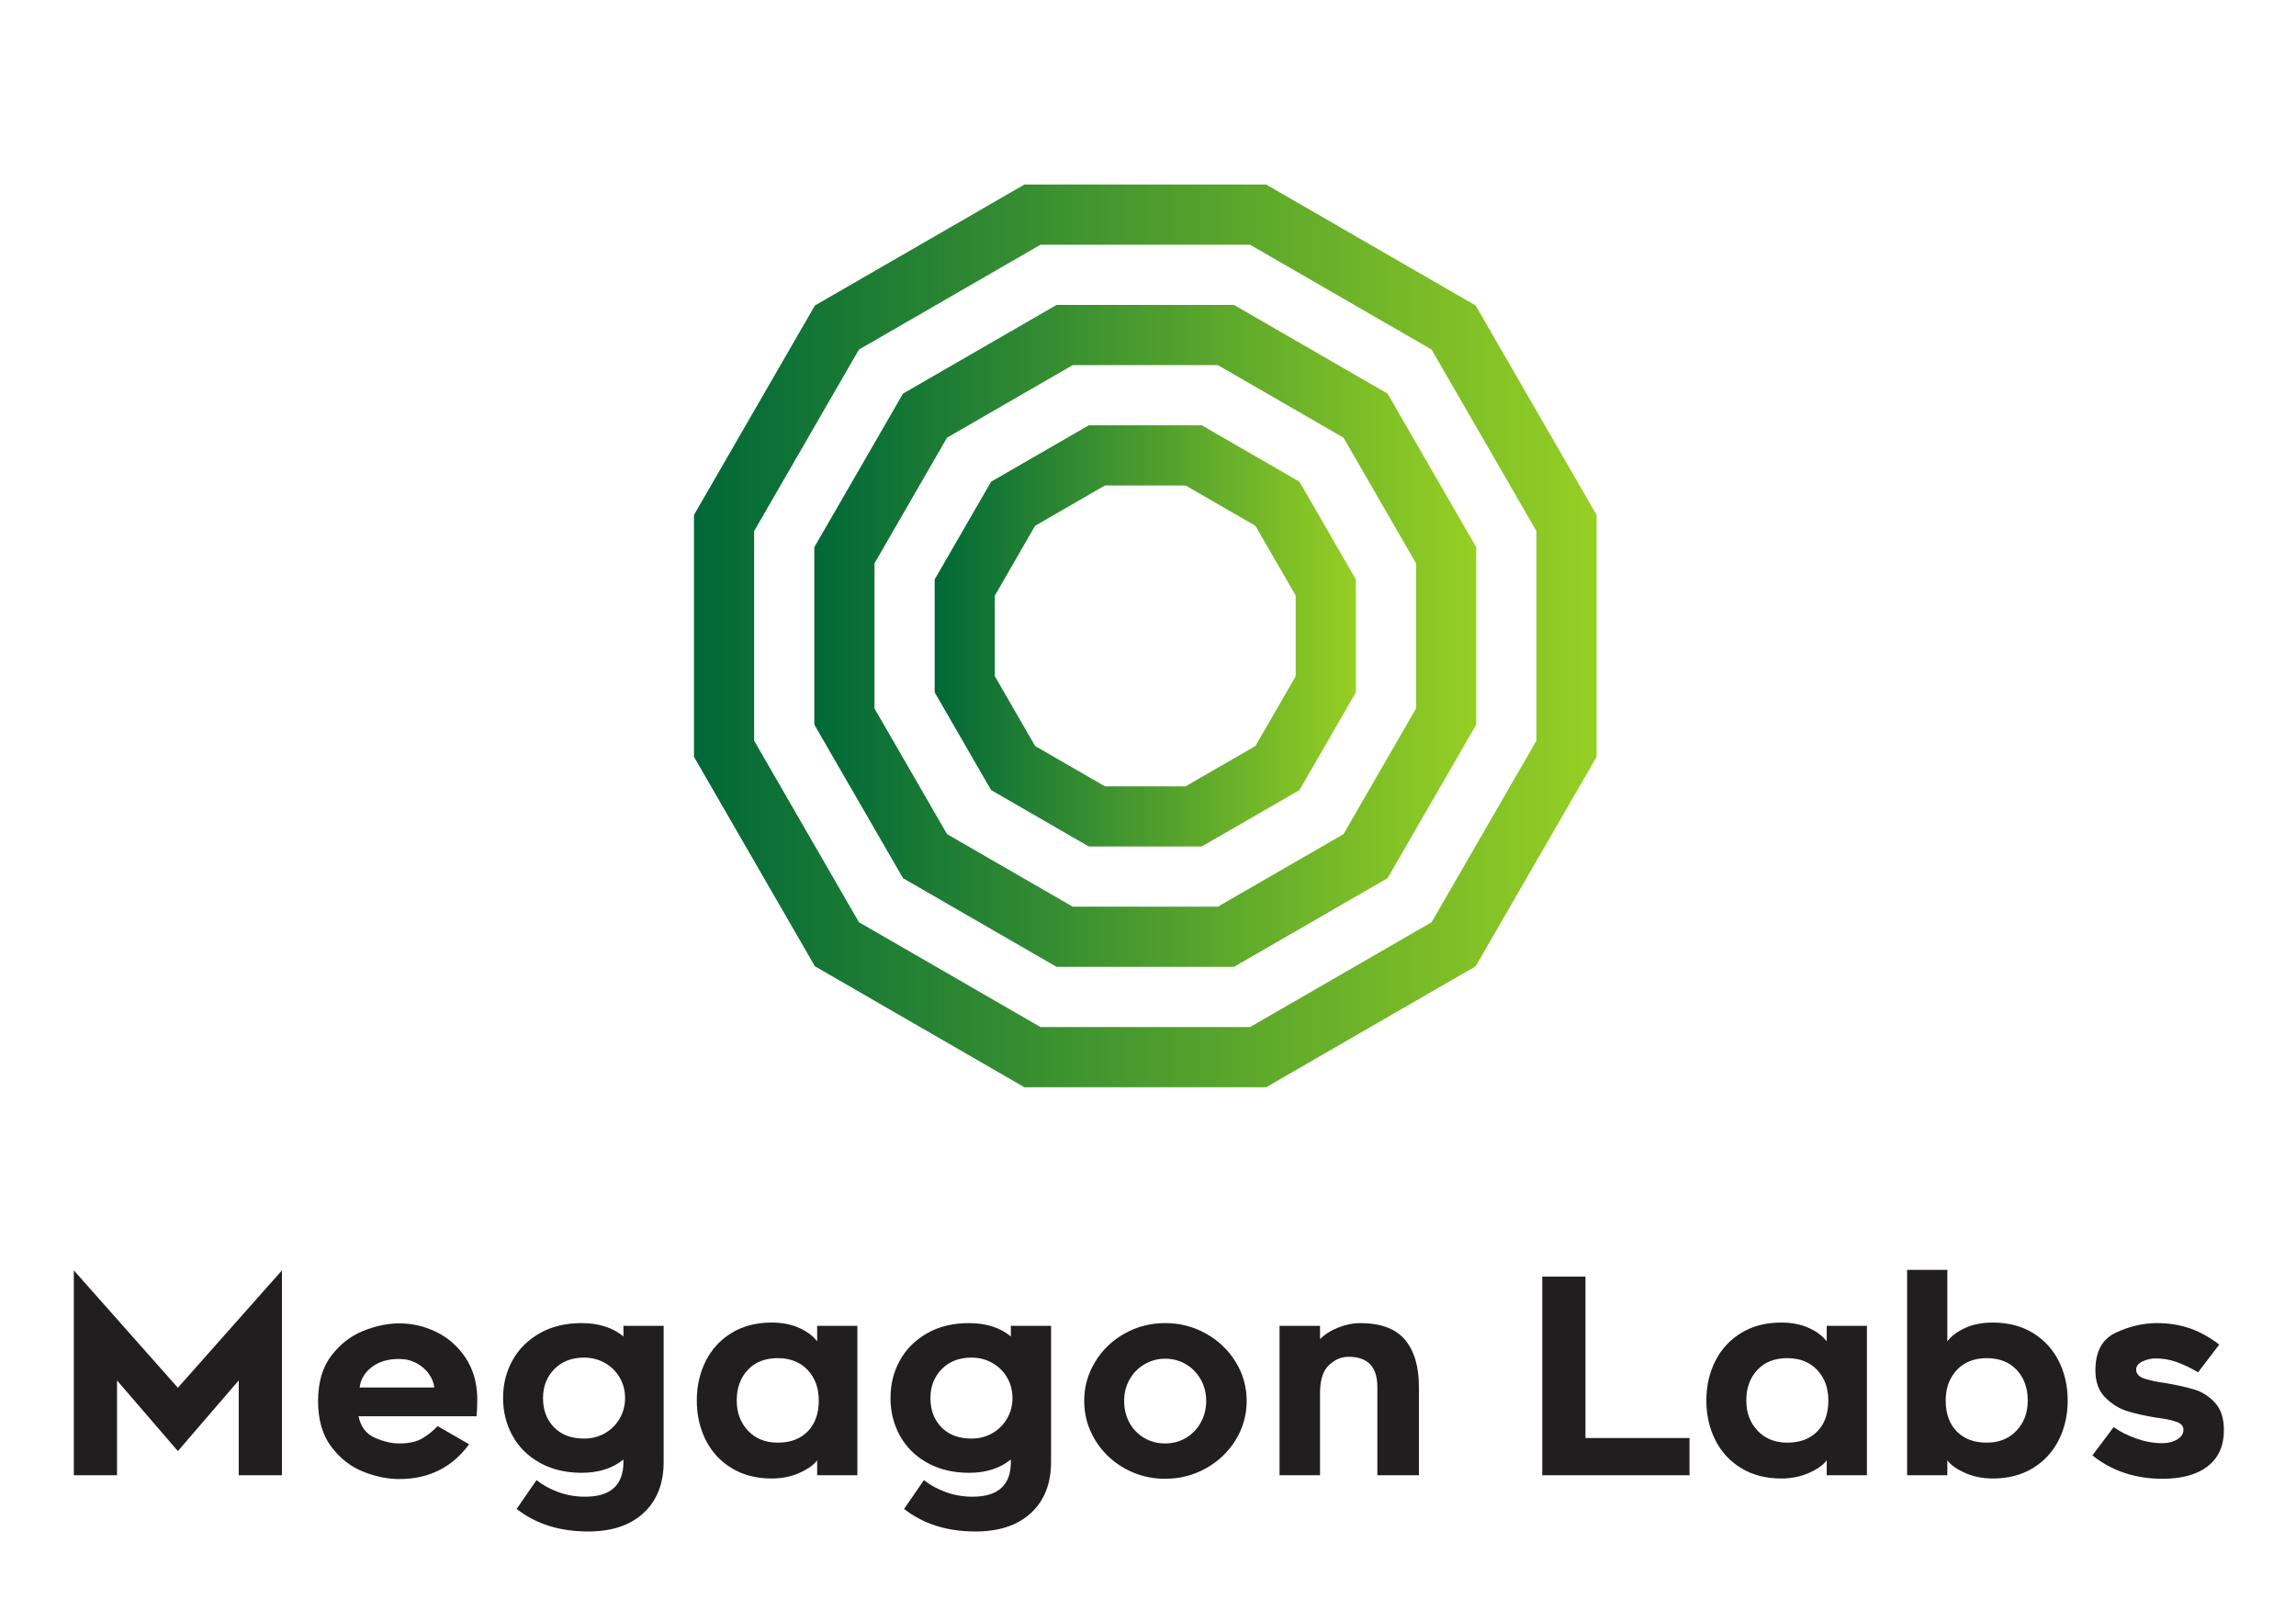
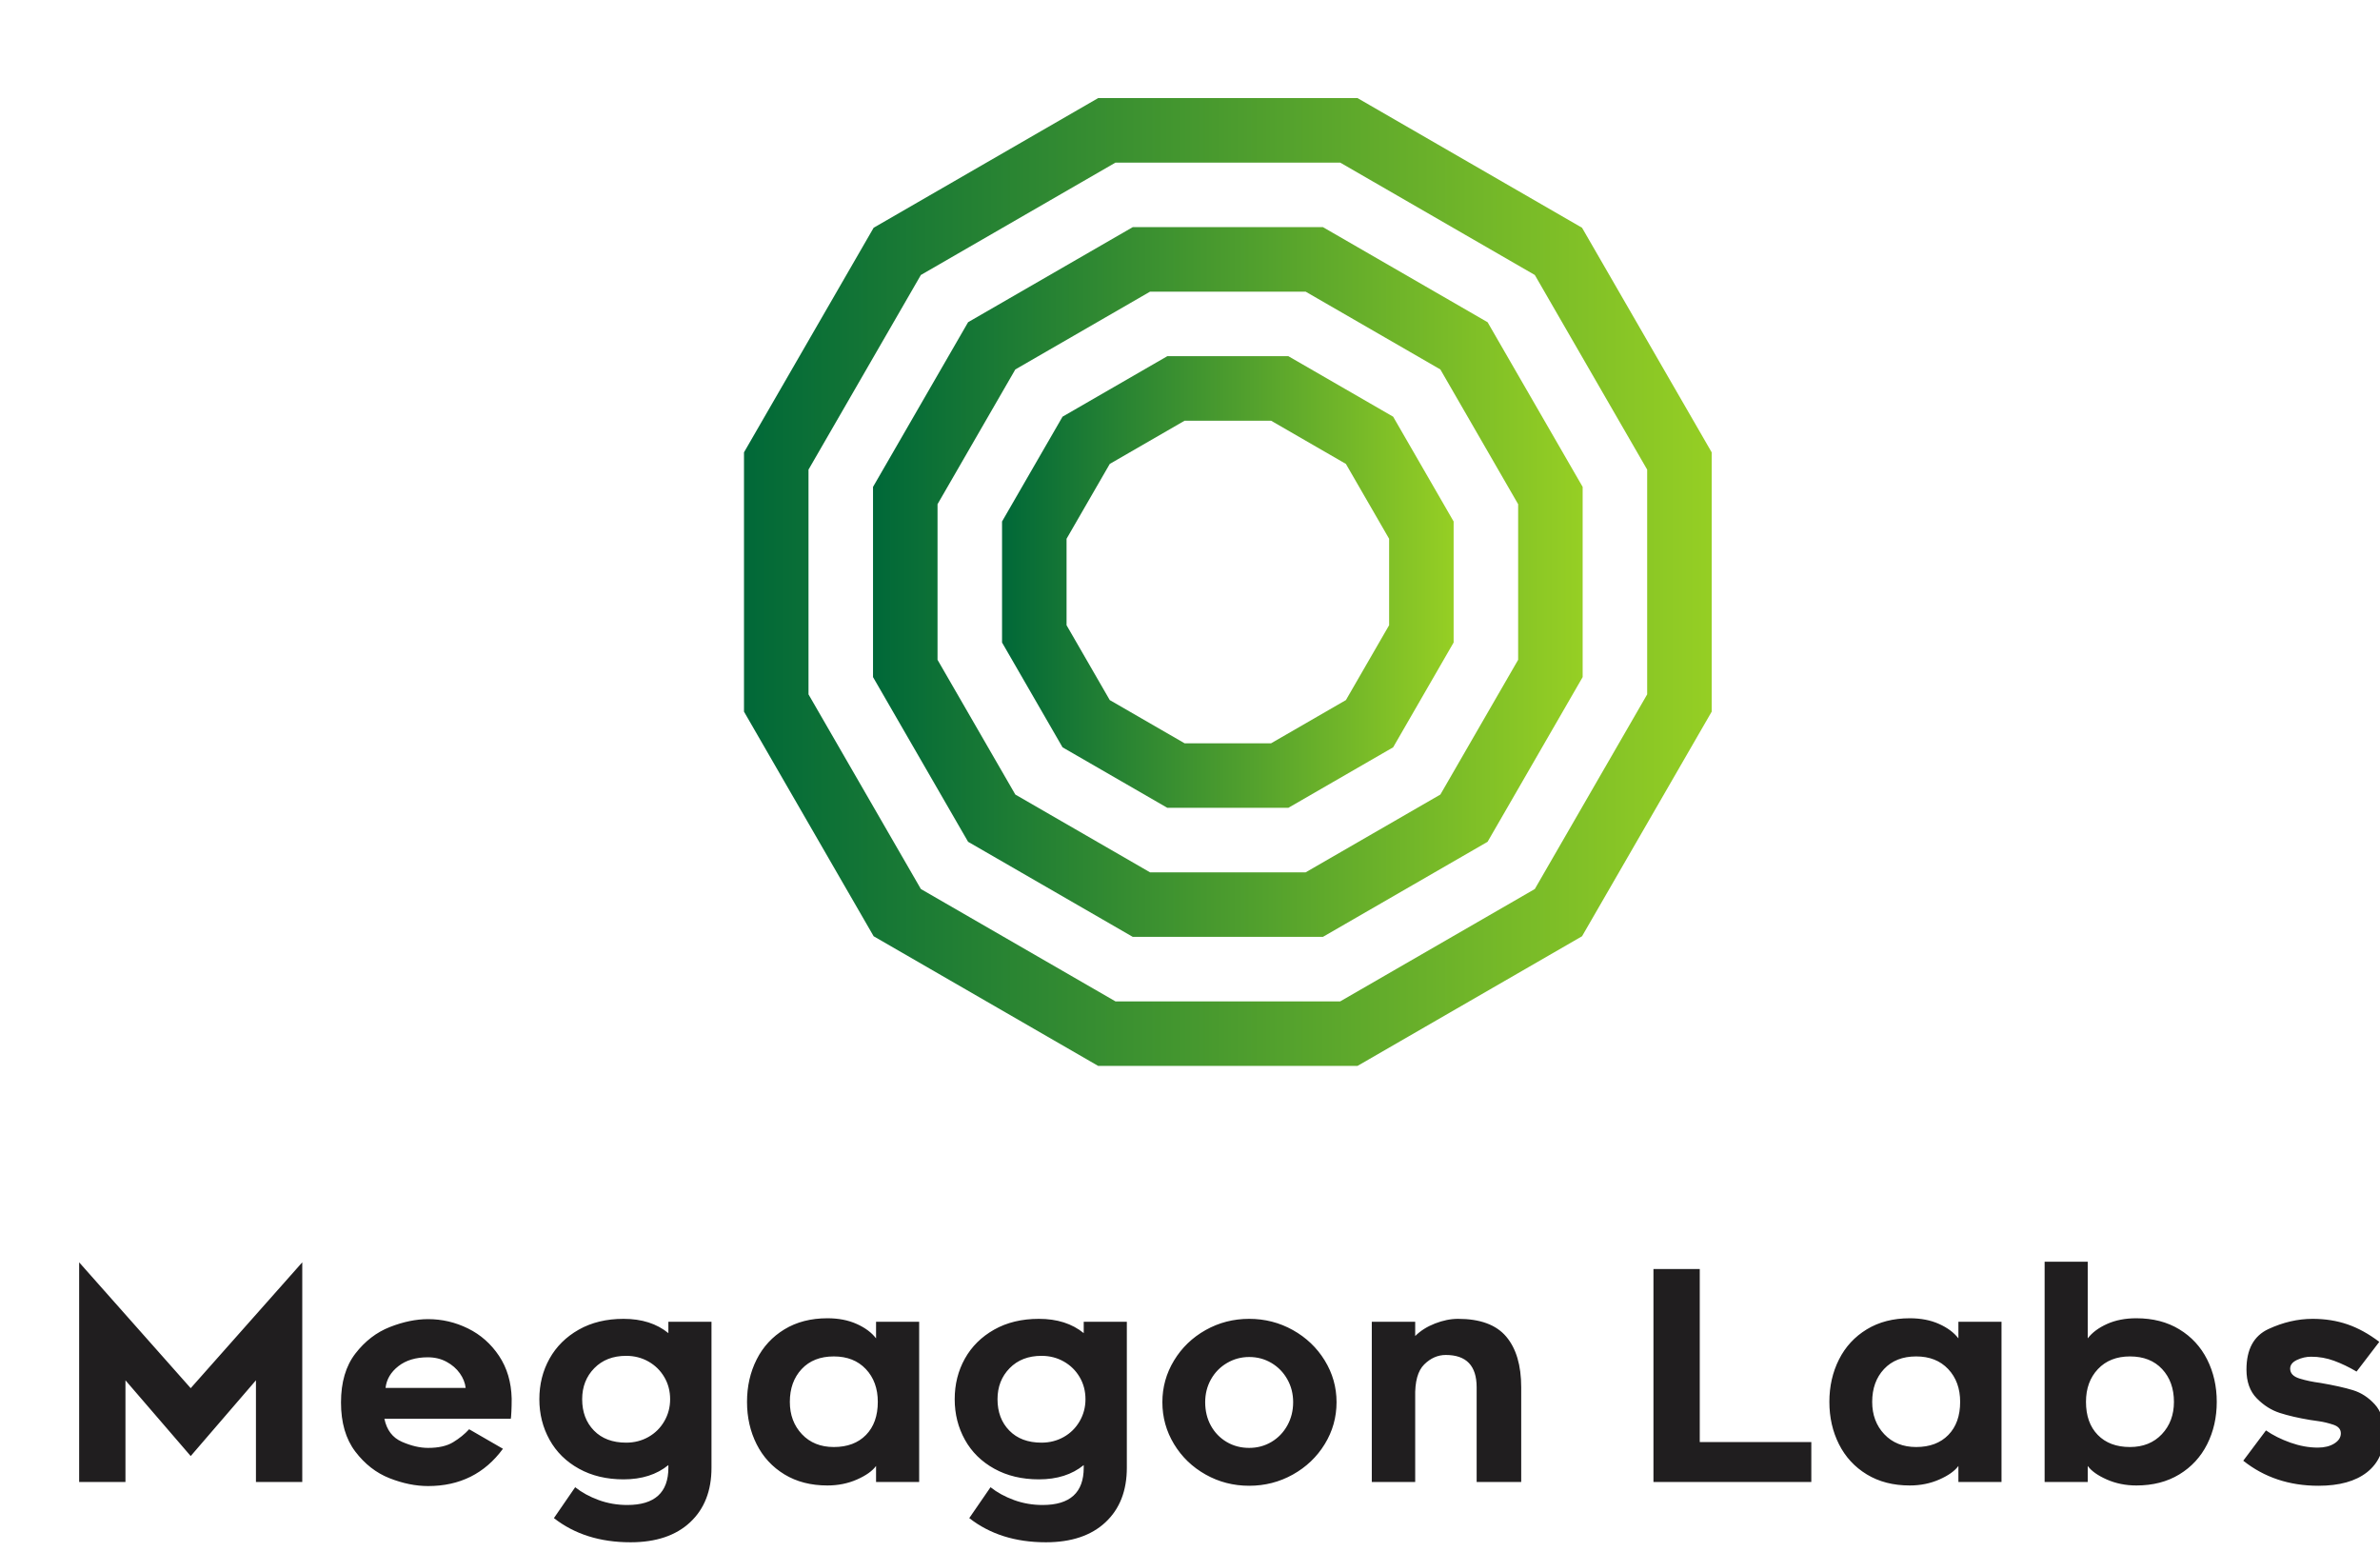
- <svg xmlns="http://www.w3.org/2000/svg" version="1.1" width="3206.186" height="2247.423">
+ <svg xmlns="http://www.w3.org/2000/svg" version="1.1" viewBox="0 130 3100 2020" width="3100" height="2020">
  <g transform="scale(10.30928) translate(10, 10)">
    <defs id="SvgjsDefs3878">
      <linearGradient id="SvgjsLinearGradient3881">
        <stop id="SvgjsStop3882" stop-color="#006838" offset="0" />
        <stop id="SvgjsStop3883" stop-color="#96cf24" offset="1" />
      </linearGradient>
    </defs>
    <g id="main_text" rel="mainfill" name="main_text" feature="main_text" groupName="main_text" fill="#201e1f" transform="translate(-2.870399, 145.6608) scale(1.84)">
      <path d="M16.88 24 l-3.18 0 l0 -6.98 l-4.48 5.2 l-4.48 -5.2 l0 6.98 l-3.18 0 l0 -15.08 l7.66 8.64 l7.66 -8.64 l0 15.08 z M22.87 23.74 q-1.37 -0.54 -2.35 -1.83 t-0.98 -3.37 t0.99 -3.36 t2.37 -1.82 t2.62 -0.54 q1.44 0 2.74 0.64 t2.13 1.88 t0.87 2.94 q0 0.52 -0.02 0.9 t-0.04 0.48 l-8.68 0 q0.24 1.16 1.2 1.58 t1.8 0.42 q1.08 0 1.72 -0.39 t1.1 -0.89 l2.32 1.34 q-1.88 2.56 -5.14 2.56 q-1.28 0 -2.65 -0.54 z M23.48 16.05 q-0.78 0.61 -0.88 1.49 l5.5 0 q-0.06 -0.52 -0.4 -1 t-0.91 -0.79 t-1.29 -0.31 q-1.24 0 -2.02 0.61 z M43.51 26.77 q-1.47 1.37 -4.09 1.37 q-3.14 0 -5.26 -1.66 l1.46 -2.12 q0.68 0.54 1.61 0.88 t1.97 0.34 q2.82 0 2.82 -2.56 l0 -0.18 q-1.2 0.98 -3.08 0.98 q-1.74 0 -3.06 -0.73 t-2.02 -1.99 t-0.7 -2.78 q0 -1.54 0.7 -2.79 t2.01 -1.99 t3.07 -0.74 q1.88 0 3.08 0.98 l0 -0.78 l2.96 0 l0 10.02 q0 2.38 -1.47 3.75 z M40.65 20.91 q0.69 -0.39 1.09 -1.08 t0.4 -1.51 q0 -0.84 -0.4 -1.52 t-1.09 -1.07 t-1.53 -0.39 q-1.36 0 -2.19 0.85 t-0.83 2.13 q0 1.32 0.81 2.15 t2.21 0.83 q0.84 0 1.53 -0.39 z M56.28 22.9 q-0.38 0.52 -1.31 0.93 t-2.03 0.41 q-1.7 0 -2.95 -0.76 t-1.91 -2.07 t-0.66 -2.91 t0.66 -2.91 t1.91 -2.07 t2.95 -0.76 q1.14 0 2.01 0.39 t1.33 0.99 l0 -1.14 l2.96 0 l0 11 l-2.96 0 l0 -1.1 z M55.58 16.25 q-0.82 -0.87 -2.2 -0.87 q-1.4 0 -2.21 0.87 t-0.81 2.25 q0 1.34 0.83 2.22 t2.19 0.88 q1.4 0 2.21 -0.83 t0.81 -2.27 q0 -1.38 -0.82 -2.25 z M72.03 26.77 q-1.47 1.37 -4.09 1.37 q-3.14 0 -5.26 -1.66 l1.46 -2.12 q0.68 0.54 1.61 0.88 t1.97 0.34 q2.82 0 2.82 -2.56 l0 -0.18 q-1.2 0.98 -3.08 0.98 q-1.74 0 -3.06 -0.73 t-2.02 -1.99 t-0.7 -2.78 q0 -1.54 0.7 -2.79 t2.01 -1.99 t3.07 -0.74 q1.88 0 3.08 0.98 l0 -0.78 l2.96 0 l0 10.02 q0 2.38 -1.47 3.75 z M69.17 20.91 q0.69 -0.39 1.09 -1.08 t0.4 -1.51 q0 -0.84 -0.4 -1.52 t-1.09 -1.07 t-1.53 -0.39 q-1.36 0 -2.19 0.85 t-0.83 2.13 q0 1.32 0.81 2.15 t2.21 0.83 q0.84 0 1.53 -0.39 z M78.91 23.49 q-1.37 -0.77 -2.17 -2.09 t-0.8 -2.88 q0 -1.54 0.8 -2.86 t2.17 -2.09 t2.99 -0.77 t3 0.77 t2.19 2.09 t0.81 2.86 q0 1.56 -0.81 2.88 t-2.19 2.09 t-3 0.77 t-2.99 -0.77 z M80.38 15.83 q-0.7 0.41 -1.1 1.12 t-0.4 1.57 q0 0.9 0.39 1.61 t1.08 1.12 t1.55 0.41 q0.84 0 1.53 -0.41 t1.09 -1.13 t0.4 -1.6 q0 -0.86 -0.4 -1.57 t-1.09 -1.12 t-1.53 -0.41 q-0.82 0 -1.52 0.41 z M99.55 14.02 q1.03 1.22 1.03 3.48 l0 6.5 l-3.06 0 l0 -6.5 q0 -2.22 -2.12 -2.22 q-0.82 0 -1.48 0.65 t-0.62 2.25 l0 5.82 l-2.98 0 l0 -11 l2.98 0 l0 0.98 q0.54 -0.54 1.36 -0.86 t1.58 -0.32 q2.28 0 3.31 1.22 z  M120.5 24 l-10.84 0 l0 -14.62 l3.18 0 l0 11.88 l7.66 0 l0 2.74 z M130.6 22.9 q-0.38 0.52 -1.31 0.93 t-2.03 0.41 q-1.7 0 -2.95 -0.76 t-1.91 -2.07 t-0.66 -2.91 t0.66 -2.91 t1.91 -2.07 t2.95 -0.76 q1.14 0 2.01 0.39 t1.33 0.99 l0 -1.14 l2.96 0 l0 11 l-2.96 0 l0 -1.1 z M129.9 16.25 q-0.82 -0.87 -2.2 -0.87 q-1.4 0 -2.21 0.87 t-0.81 2.25 q0 1.34 0.83 2.22 t2.19 0.88 q1.4 0 2.21 -0.83 t0.81 -2.27 q0 -1.38 -0.82 -2.25 z M136.52 24 l0 -15.12 l2.96 0 l0 5.26 q0.46 -0.6 1.33 -0.99 t2.01 -0.39 q1.7 0 2.95 0.76 t1.91 2.07 t0.66 2.91 t-0.66 2.91 t-1.91 2.07 t-2.95 0.76 q-1.1 0 -2.03 -0.41 t-1.31 -0.93 l0 1.1 l-2.96 0 z M140.17 20.77 q0.81 0.83 2.21 0.83 q1.36 0 2.19 -0.88 t0.83 -2.22 q0 -1.38 -0.81 -2.25 t-2.21 -0.87 q-1.38 0 -2.2 0.87 t-0.82 2.25 q0 1.44 0.81 2.27 z M150.16 22.54 l1.56 -2.08 q0.72 0.5 1.68 0.84 t1.88 0.34 q0.68 0 1.13 -0.28 t0.45 -0.7 t-0.51 -0.59 t-0.99 -0.24 t-0.62 -0.09 q-1.2 -0.2 -2.07 -0.48 t-1.58 -1 t-0.71 -1.98 q0 -2.08 1.51 -2.78 t3.03 -0.7 q1.3 0 2.4 0.38 t2.18 1.2 l-1.56 2.04 q-0.78 -0.46 -1.54 -0.74 t-1.58 -0.28 q-0.5 0 -0.97 0.22 t-0.47 0.6 q0 0.48 0.65 0.68 t1.43 0.3 q1.4 0.24 2.24 0.5 t1.49 0.97 t0.65 2.01 q0 1.72 -1.18 2.65 t-3.34 0.93 q-3 0 -5.16 -1.72 z" />
    </g>
    <g id="SvgjsG3880" rel="mainfill" name="symbol" feature="symbol" fill="url(#SvgjsLinearGradient3881)" transform="translate(77.20767, 8.207667) scale(1.358467)">
      <path d="M62.058,5H37.942L17.058,17.058L5,37.942v24.115l12.058,20.885L37.942,95h24.115l20.885-12.058L95,62.058V37.942  L82.942,17.058L62.058,5z M89,60.45l-10.45,18.1L60.45,89h-20.9l-18.1-10.45L11,60.45v-20.9l10.45-18.1L39.55,11h20.9l18.1,10.45  L89,39.55V60.45z" />
      <path d="M58.842,17H41.158l-15.316,8.842L17,41.158v17.685l8.842,15.315L41.158,83h17.684l15.316-8.842L83,58.842V41.158  l-8.842-15.315L58.842,17z M77,57.235l-7.234,12.53L57.234,77H42.766l-12.531-7.235L23,57.235v-14.47l7.234-12.53L42.766,23h14.469  l12.531,7.235L77,42.765V57.235z" />
      <path d="M55.627,29H44.373l-9.747,5.627L29,44.373v11.254l5.626,9.746L44.373,71h11.254l9.747-5.627L71,55.627V44.373l-5.626-9.746  L55.627,29z M65,54.02l-4.019,6.961L54.02,65H45.98l-6.962-4.02L35,54.02V45.98l4.019-6.961L45.98,35h8.039l6.962,4.02L65,45.98  V54.02z" />
    </g>
  </g>
</svg>
